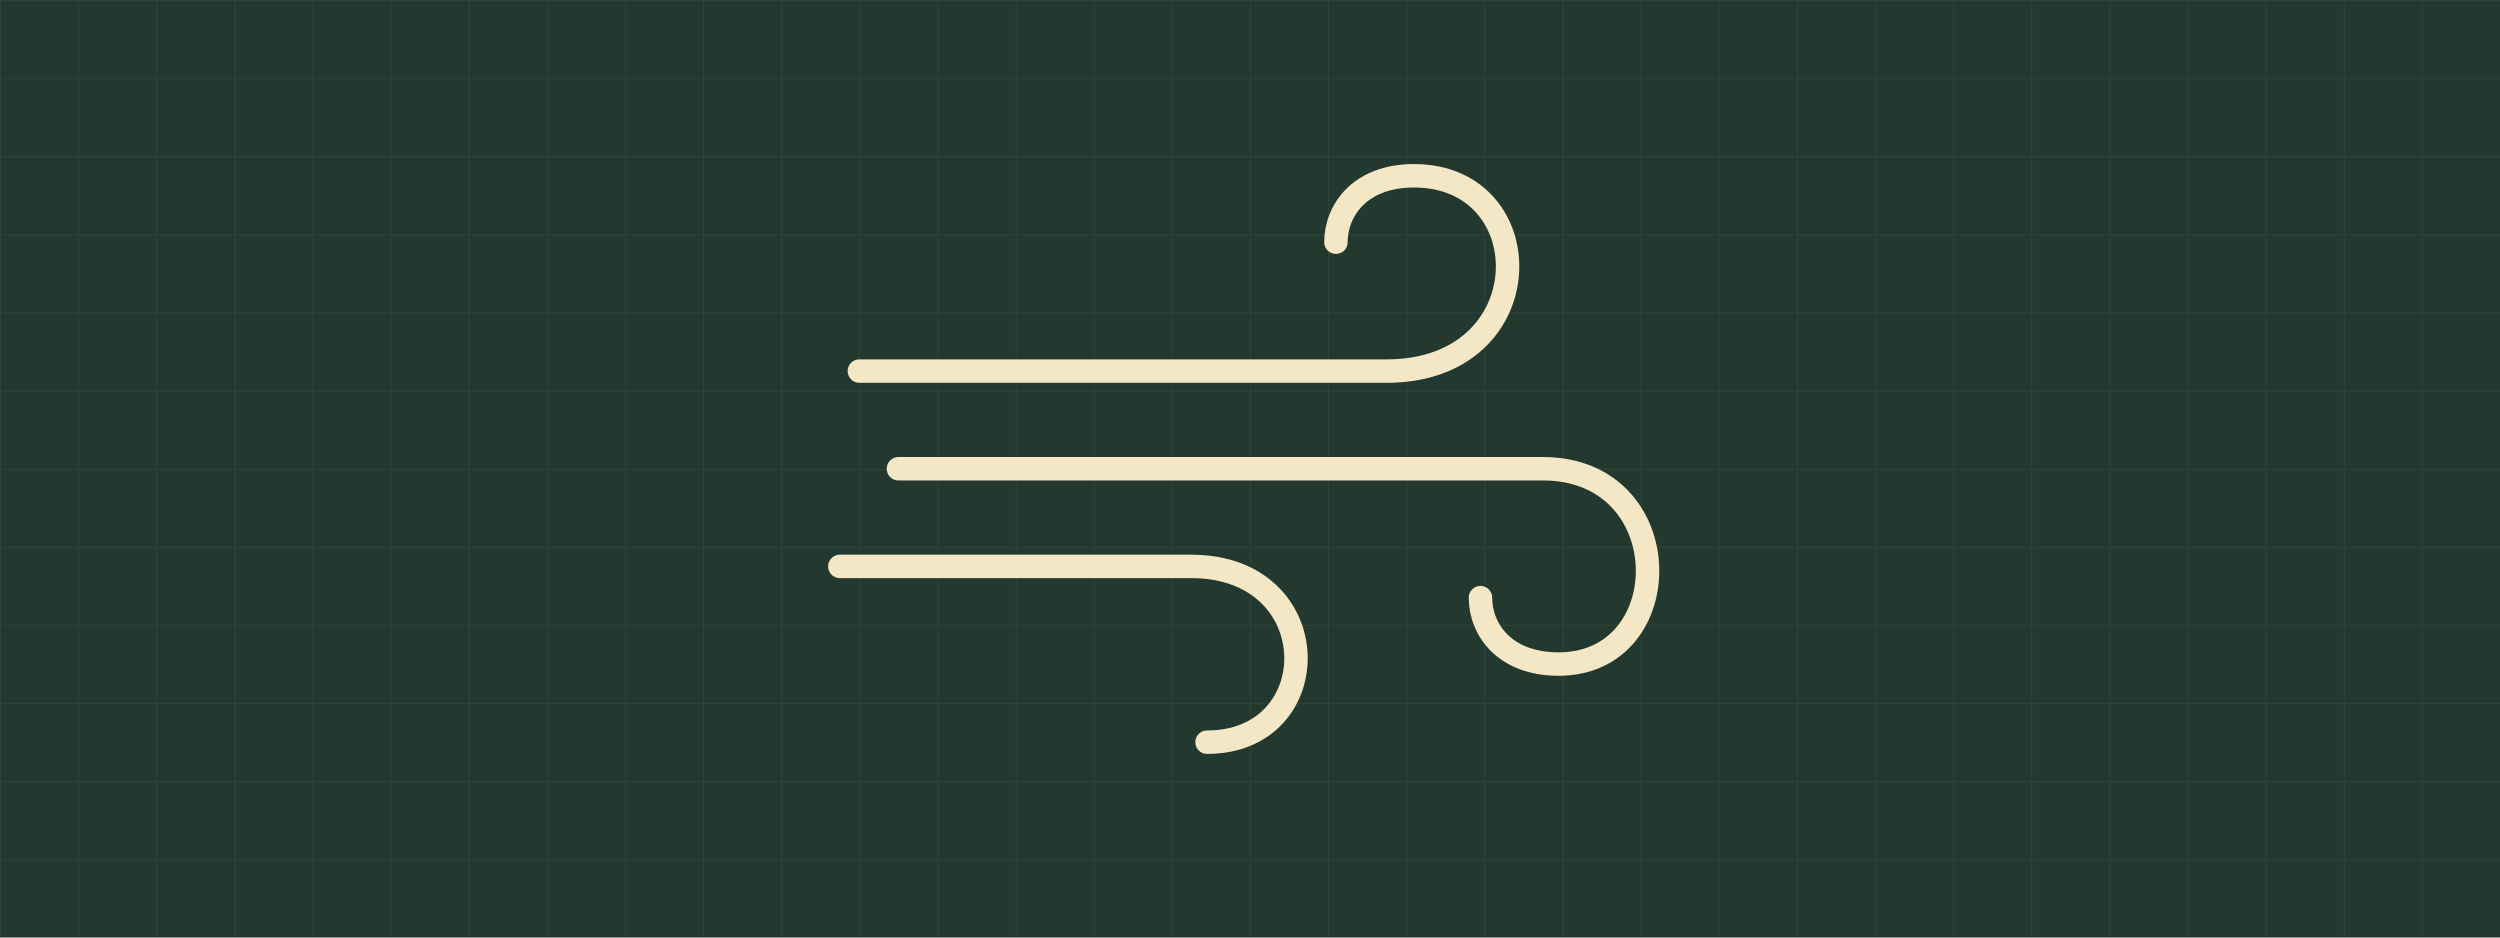
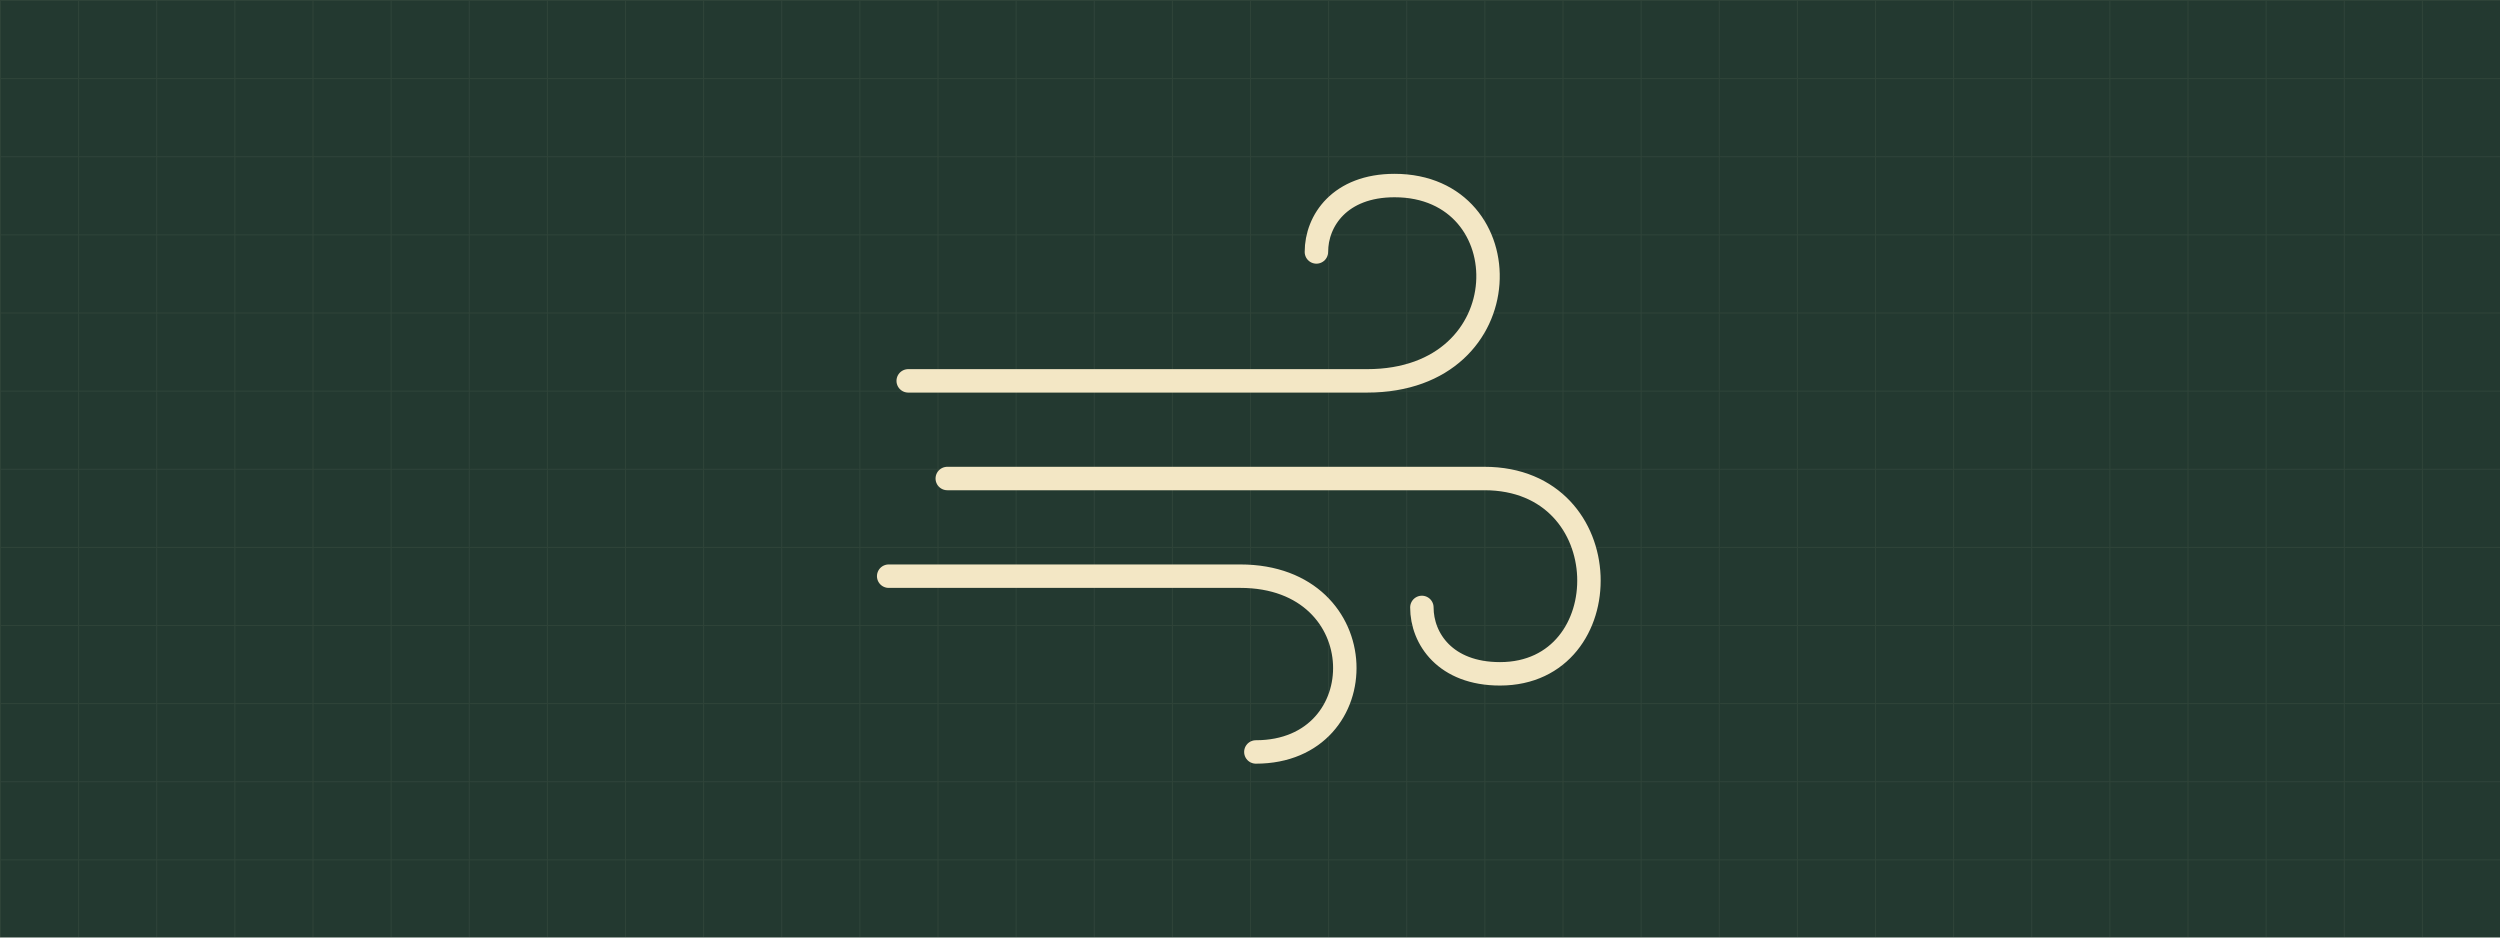
<svg xmlns="http://www.w3.org/2000/svg" viewBox="0 0 1280 480">
  <defs>
    <pattern id="grid" width="40" height="40" patternUnits="userSpaceOnUse">
      <path d="M40 0H0V40" fill="none" stroke="#e6ddc0" opacity=".06" />
    </pattern>
  </defs>
  <path fill="#233930" d="M0 0H1280V480H0Z" />
  <path fill="url(#grid)" d="M0 0H1280V480H0Z" />
-   <path d="M440 190h270c80 0 80-100 14-100-28 0-40 18-40 34M460 240h330c70 0 70 100 8 100-28 0-40-18-40-34M430 290h180c70 0 70 90 8 90" fill="none" stroke="#f3e7c5" stroke-width="12" stroke-linecap="round" />
+   <g transform="translate(640 240)">
+     <path d="M-175-45H60c80 0 80-100 14-100-28 0-40 18-40 34M-155 5H120c70 0 70 100 8 100-28 0-40-18-40-34M-185 55H-5c70 0 70 90 8 90" fill="none" stroke="#f3e7c5" stroke-width="12" stroke-linecap="round" />
+   </g>
</svg>
